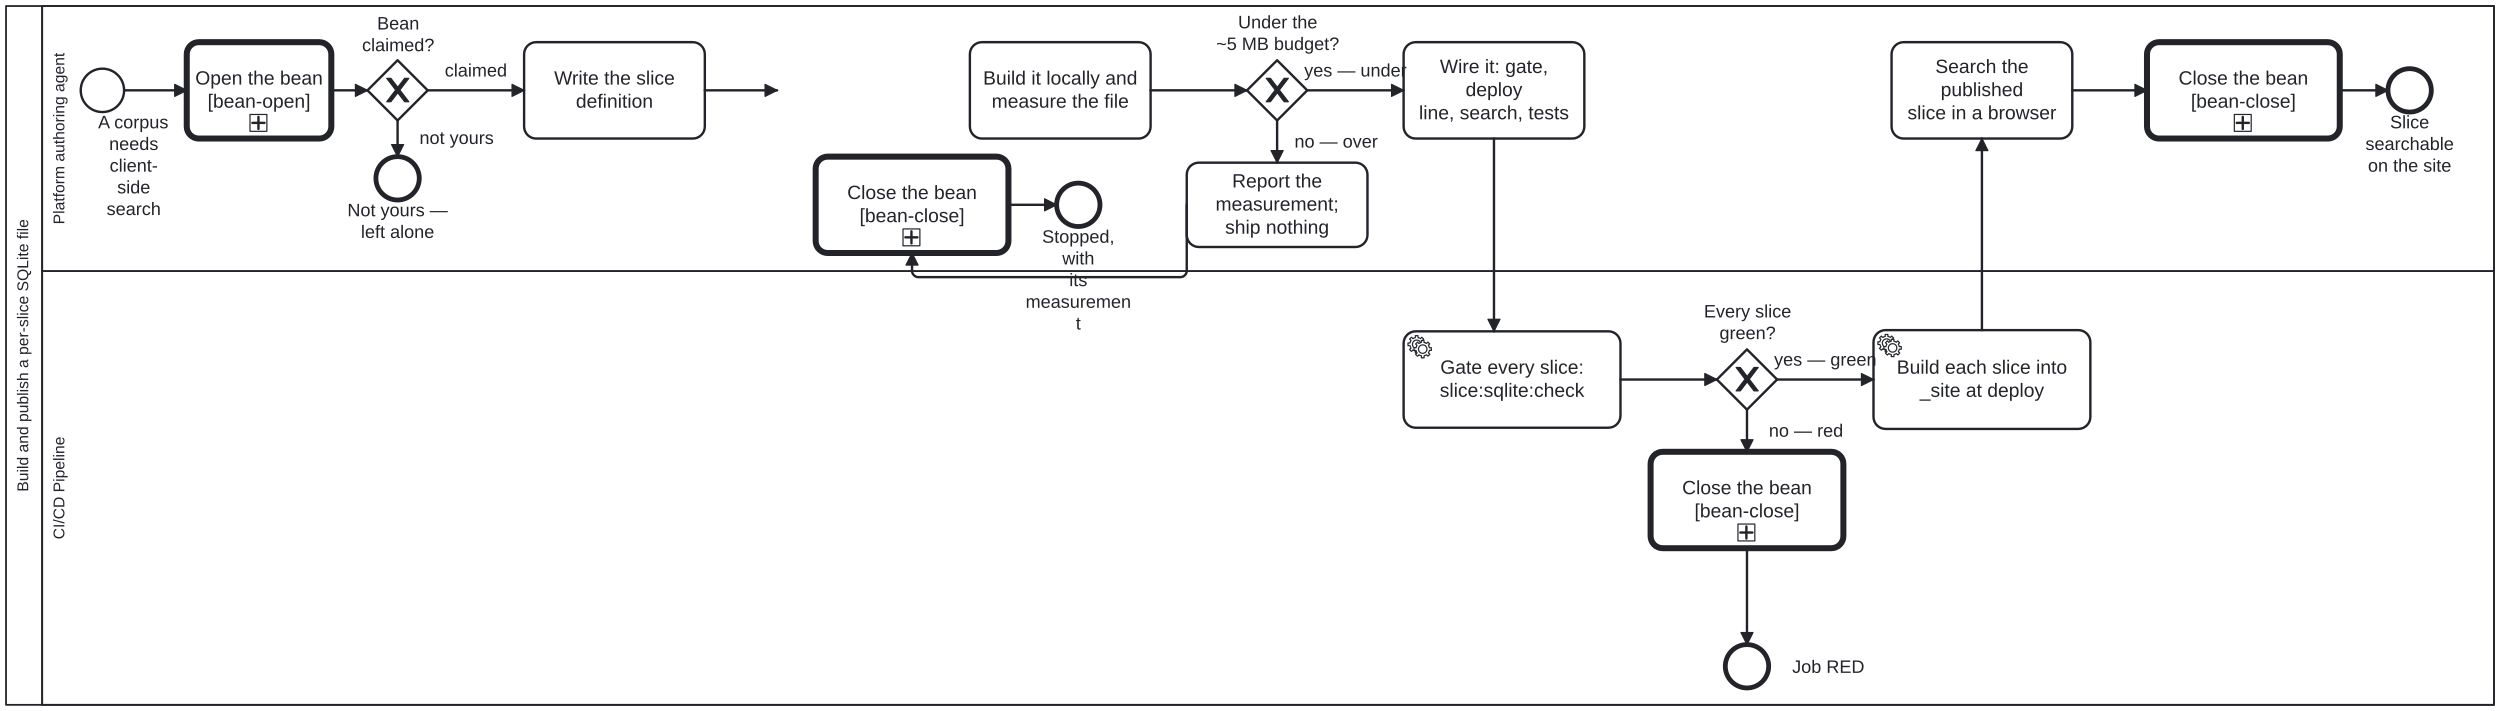
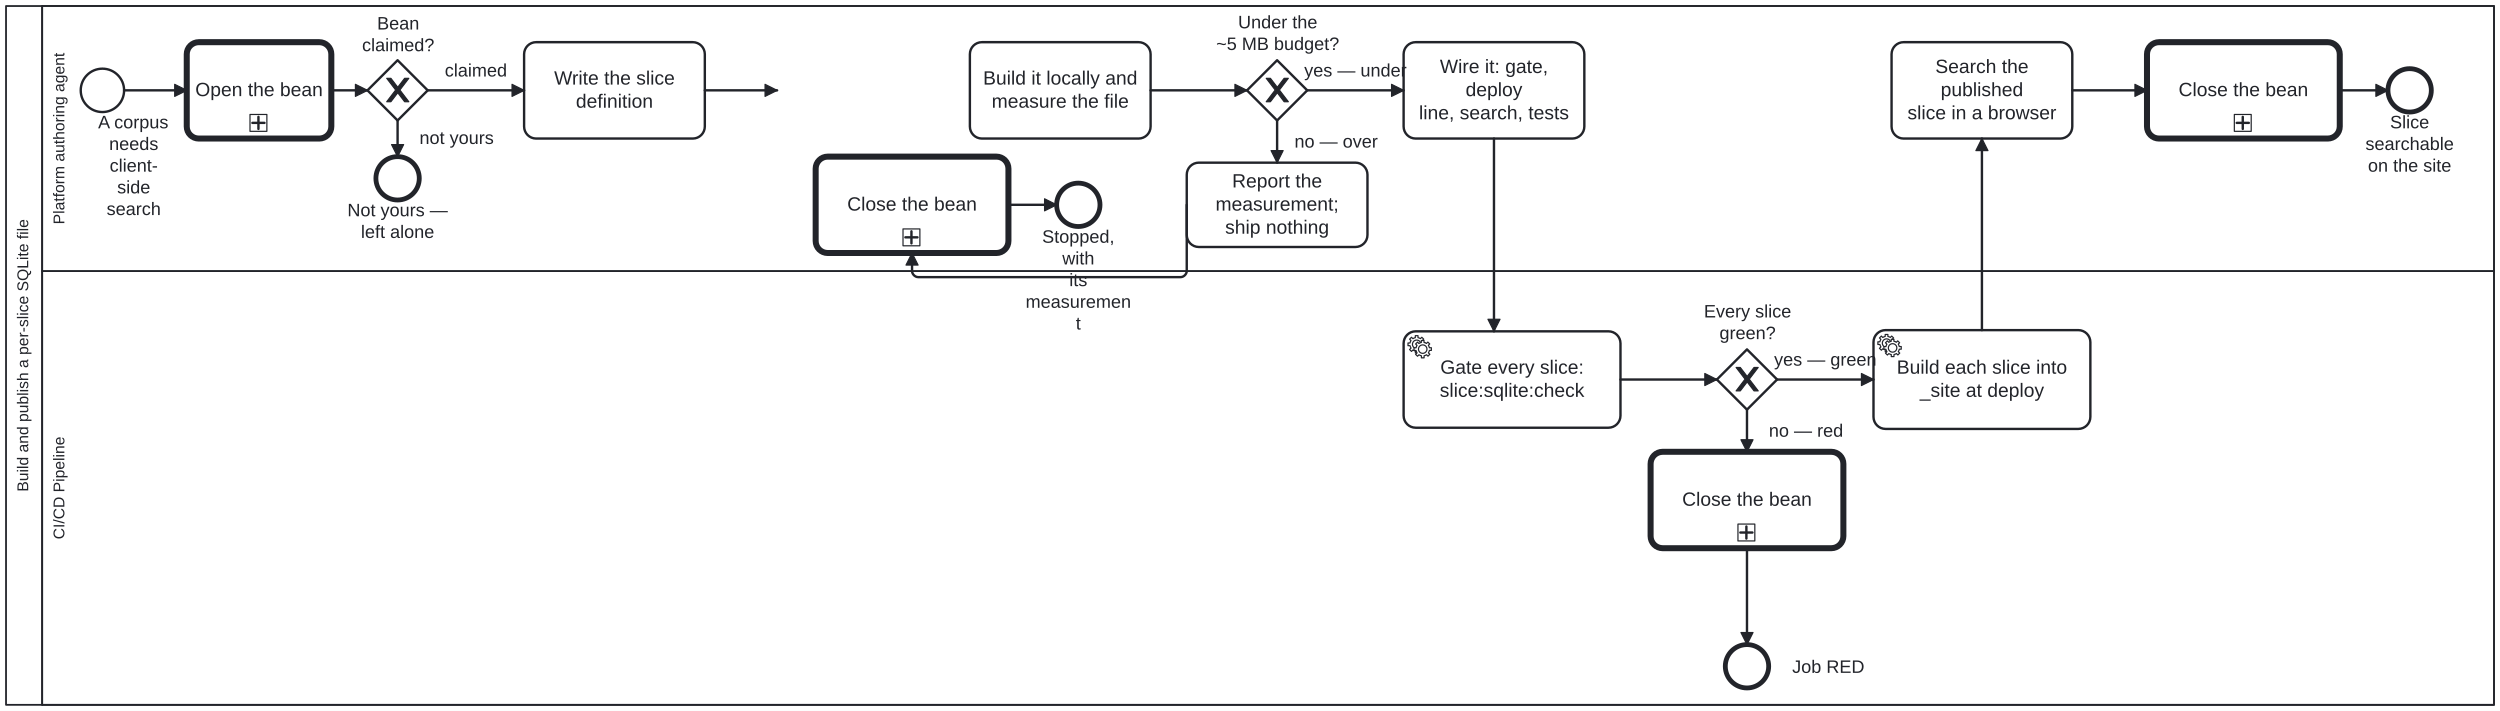
<svg xmlns="http://www.w3.org/2000/svg" width="100%" style="max-width:100%;height:auto" viewBox="55 55 2075 590" version="1.1">
  <rect x="55" y="55" width="2075" height="590" fill="#ffffff" />
  <g class="djs-group">
    <g class="djs-element djs-shape" data-element-id="Participant_Process_SliceSqlitePublish" style="display: block;" transform="matrix(1 0 0 1 60 60)">
      <g class="djs-visual">
        <rect x="0" y="0" width="2065" height="580" rx="0" ry="0" style="stroke-linecap: round; stroke-linejoin: round; stroke: rgb(34, 36, 42); stroke-width: 1.5px; fill: white; fill-opacity: 0.95;" />
        <path style="fill: none; stroke-linecap: round; stroke-linejoin: round; stroke: rgb(34, 36, 42); stroke-width: 1.5px;" d="M30,0L30,580" />
        <text lineHeight="1.05" class="djs-label" transform="matrix(-1.83697e-16 -1 1 -1.83697e-16 0 580)" style="font-family: Arial, sans-serif; font-size: 13px; font-weight: normal; fill: rgb(34, 36, 42);">
          <tspan x="176.91" y="18.413">Build and publish a per-slice SQLite file</tspan>
        </text>
      </g>
      <rect class="djs-hit djs-hit-all" x="0" y="0" width="2065" height="580" style="fill: none; stroke-opacity: 0; stroke: white; stroke-width: 15px;" />
    </g>
    <g class="djs-children">
      <g class="djs-group">
        <g class="djs-element djs-shape" data-element-id="Lane_Ci" style="display: block;" transform="matrix(1 0 0 1 90 280)">
          <g class="djs-visual">
            <rect x="0" y="0" width="2035" height="360" rx="0" ry="0" style="stroke-linecap: round; stroke-linejoin: round; stroke: rgb(34, 36, 42); stroke-width: 1.5px; fill: white; fill-opacity: 0.25;" />
            <text lineHeight="1.05" class="djs-label" transform="matrix(-1.83697e-16 -1 1 -1.83697e-16 0 360)" style="font-family: Arial, sans-serif; font-size: 13px; font-weight: normal; fill: rgb(34, 36, 42);">
              <tspan x="137.372" y="18.413">CI/CD Pipeline</tspan>
            </text>
          </g>
          <rect class="djs-hit djs-hit-all" x="0" y="0" width="2035" height="360" style="fill: none; stroke-opacity: 0; stroke: white; stroke-width: 15px;" />
        </g>
      </g>
      <g class="djs-group">
        <g class="djs-element djs-shape" data-element-id="Lane_Author" style="display: block;" transform="matrix(1 0 0 1 90 60)">
          <g class="djs-visual">
            <rect x="0" y="0" width="2035" height="220" rx="0" ry="0" style="stroke-linecap: round; stroke-linejoin: round; stroke: rgb(34, 36, 42); stroke-width: 1.5px; fill: white; fill-opacity: 0.25;" />
            <text lineHeight="1.05" class="djs-label" transform="matrix(-1.83697e-16 -1 1 -1.83697e-16 0 220)" style="font-family: Arial, sans-serif; font-size: 13px; font-weight: normal; fill: rgb(34, 36, 42);">
              <tspan x="38.817" y="18.413">Platform authoring agent</tspan>
            </text>
          </g>
          <rect class="djs-hit djs-hit-all" x="0" y="0" width="2035" height="220" style="fill: none; stroke-opacity: 0; stroke: white; stroke-width: 15px;" />
        </g>
      </g>
      <g class="djs-group">
        <g class="djs-element djs-shape" data-element-id="Start_Need" style="display: block;" transform="matrix(1 0 0 1 122 112)">
          <g class="djs-visual">
            <circle cx="18" cy="18" r="18" style="stroke-linecap: round; stroke-linejoin: round; stroke: rgb(34, 36, 42); stroke-width: 2px; fill: white; fill-opacity: 0.95;" />
          </g>
          <rect class="djs-hit djs-hit-all" x="0" y="0" width="36" height="36" style="fill: none; stroke-opacity: 0; stroke: white; stroke-width: 15px;" />
        </g>
      </g>
      <g class="djs-group">
        <g class="djs-element djs-shape" data-element-id="Start_Need_label" style="display: block;" transform="matrix(1 0 0 1 132 148)">
          <g class="djs-visual">
            <text lineHeight="1.2" class="djs-label" style="font-family: Arial, sans-serif; font-size: 15px; font-weight: normal; fill: rgb(34, 36, 42);">
              <tspan x="4.403" y="13.5">A corpus </tspan>
              <tspan x="13.565" y="31.5">needs</tspan>
              <tspan x="13.994" y="49.5">client-</tspan>
              <tspan x="20.241" y="67.5">side </tspan>
              <tspan x="11.489" y="85.5">search</tspan>
            </text>
          </g>
          <rect class="djs-hit djs-hit-all" x="0" y="0" width="68" height="72" style="fill: none; stroke-opacity: 0; stroke: white; stroke-width: 15px;" />
        </g>
      </g>
      <g class="djs-group">
        <g class="djs-element djs-shape" data-element-id="A_Define" style="display: block;" transform="matrix(1 0 0 1 490 90)">
          <g class="djs-visual">
            <rect x="0" y="0" width="150" height="80" rx="10" ry="10" style="stroke-linecap: round; stroke-linejoin: round; stroke: rgb(34, 36, 42); stroke-width: 2px; fill: white; fill-opacity: 0.95;" />
            <text lineHeight="1.2" class="djs-label" style="font-family: Arial, sans-serif; font-size: 16px; font-weight: normal; fill: rgb(34, 36, 42);">
              <tspan x="24.91" y="35.2">Write the slice</tspan>
              <tspan x="42.977" y="54.4">definition</tspan>
            </text>
          </g>
          <rect class="djs-hit djs-hit-all" x="0" y="0" width="150" height="80" style="fill: none; stroke-opacity: 0; stroke: white; stroke-width: 15px;" />
        </g>
      </g>
      <g class="djs-group">
        <g class="djs-element djs-shape" data-element-id="A_Measure" style="display: block;" transform="matrix(1 0 0 1 860 90)">
          <g class="djs-visual">
            <rect x="0" y="0" width="150" height="80" rx="10" ry="10" style="stroke-linecap: round; stroke-linejoin: round; stroke: rgb(34, 36, 42); stroke-width: 2px; fill: white; fill-opacity: 0.95;" />
            <text lineHeight="1.2" class="djs-label" style="font-family: Arial, sans-serif; font-size: 16px; font-weight: normal; fill: rgb(34, 36, 42);">
              <tspan x="10.965" y="35.2">Build it locally and</tspan>
              <tspan x="18.082" y="54.4">measure the file</tspan>
            </text>
          </g>
          <rect class="djs-hit djs-hit-all" x="0" y="0" width="150" height="80" style="fill: none; stroke-opacity: 0; stroke: white; stroke-width: 15px;" />
        </g>
      </g>
      <g class="djs-group">
        <g class="djs-element djs-shape" data-element-id="GW_Budget" style="display: block;" transform="matrix(1 0 0 1 1090 105)">
          <g class="djs-visual">
            <polygon points="25,0 50,25 25,50 0,25" style="stroke-linecap: round; stroke-linejoin: round; stroke: rgb(34, 36, 42); stroke-width: 2px; fill: white; fill-opacity: 0.95;" />
            <path d="m 16,15 7.429,9.714 -7.429,9.714 3.429,0 5.714,-7.464 5.714,7.464 3.429,0 -7.429,-9.714 7.429,-9.714 -3.429,0 -5.714,7.464 -5.714,-7.464 -3.429,0 z" style="fill: rgb(34, 36, 42); stroke-linecap: round; stroke-linejoin: round; stroke: rgb(34, 36, 42); stroke-width: 1px;" />
          </g>
          <rect class="djs-hit djs-hit-all" x="0" y="0" width="50" height="50" style="fill: none; stroke-opacity: 0; stroke: white; stroke-width: 15px;" />
        </g>
      </g>
      <g class="djs-group">
        <g class="djs-element djs-shape" data-element-id="GW_Budget_label" style="display: block;" transform="matrix(1 0 0 1 1064 65)">
          <g class="djs-visual">
            <text lineHeight="1.2" class="djs-label" style="font-family: Arial, sans-serif; font-size: 15px; font-weight: normal; fill: rgb(34, 36, 42);">
              <tspan x="18.563" y="13.5">Under the</tspan>
              <tspan x="0.421" y="31.5">~5 MB budget?</tspan>
            </text>
          </g>
          <rect class="djs-hit djs-hit-all" x="0" y="0" width="103" height="36" style="fill: none; stroke-opacity: 0; stroke: white; stroke-width: 15px;" />
        </g>
      </g>
      <g class="djs-group">
        <g class="djs-element djs-shape" data-element-id="A_Report" style="display: block;" transform="matrix(1 0 0 1 1040 190)">
          <g class="djs-visual">
            <rect x="0" y="0" width="150" height="70" rx="10" ry="10" style="stroke-linecap: round; stroke-linejoin: round; stroke: rgb(34, 36, 42); stroke-width: 2px; fill: white; fill-opacity: 0.95;" />
            <text lineHeight="1.2" class="djs-label" style="font-family: Arial, sans-serif; font-size: 16px; font-weight: normal; fill: rgb(34, 36, 42);">
              <tspan x="37.645" y="20.6">Report the </tspan>
              <tspan x="23.867" y="39.8">measurement;</tspan>
              <tspan x="31.855" y="59">ship nothing</tspan>
            </text>
          </g>
          <rect class="djs-hit djs-hit-all" x="0" y="0" width="150" height="70" style="fill: none; stroke-opacity: 0; stroke: white; stroke-width: 15px;" />
        </g>
      </g>
      <g class="djs-group">
        <g class="djs-element djs-shape" data-element-id="End_Stopped" style="display: block;" transform="matrix(1 0 0 1 932 207)">
          <g class="djs-visual">
            <circle cx="18" cy="18" r="18" style="stroke-linecap: round; stroke-linejoin: round; stroke: rgb(34, 36, 42); stroke-width: 4px; fill: white; fill-opacity: 0.95;" />
          </g>
          <rect class="djs-hit djs-hit-all" x="0" y="0" width="36" height="36" style="fill: none; stroke-opacity: 0; stroke: white; stroke-width: 15px;" />
        </g>
      </g>
      <g class="djs-group">
        <g class="djs-element djs-shape" data-element-id="End_Stopped_label" style="display: block;" transform="matrix(1 0 0 1 906 243)">
          <g class="djs-visual">
            <text lineHeight="1.2" class="djs-label" style="font-family: Arial, sans-serif; font-size: 15px; font-weight: normal; fill: rgb(34, 36, 42);">
              <tspan x="13.974" y="13.5">Stopped, </tspan>
              <tspan x="30.663" y="31.5">with</tspan>
              <tspan x="36.5" y="49.5">its </tspan>
              <tspan x="0.23" y="67.5">measuremen</tspan>
              <tspan x="41.916" y="85.5">t</tspan>
            </text>
          </g>
          <rect class="djs-hit djs-hit-all" x="0" y="0" width="88" height="90" style="fill: none; stroke-opacity: 0; stroke: white; stroke-width: 15px;" />
        </g>
      </g>
      <g class="djs-group">
        <g class="djs-element djs-shape" data-element-id="A_Wire" style="display: block;" transform="matrix(1 0 0 1 1220 90)">
          <g class="djs-visual">
            <rect x="0" y="0" width="150" height="80" rx="10" ry="10" style="stroke-linecap: round; stroke-linejoin: round; stroke: rgb(34, 36, 42); stroke-width: 2px; fill: white; fill-opacity: 0.95;" />
            <text lineHeight="1.2" class="djs-label" style="font-family: Arial, sans-serif; font-size: 16px; font-weight: normal; fill: rgb(34, 36, 42);">
              <tspan x="30.098" y="25.6">Wire it: gate, </tspan>
              <tspan x="51.426" y="44.8">deploy</tspan>
              <tspan x="12.75" y="64">line, search, tests</tspan>
            </text>
          </g>
          <rect class="djs-hit djs-hit-all" x="0" y="0" width="150" height="80" style="fill: none; stroke-opacity: 0; stroke: white; stroke-width: 15px;" />
        </g>
      </g>
      <g class="djs-group">
        <g class="djs-element djs-shape" data-element-id="A_Check" style="display: block;" transform="matrix(1 0 0 1 1220 330)">
          <g class="djs-visual">
            <rect x="0" y="0" width="180" height="80" rx="10" ry="10" style="stroke-linecap: round; stroke-linejoin: round; stroke: rgb(34, 36, 42); stroke-width: 2px; fill: white; fill-opacity: 0.95;" />
            <text lineHeight="1.2" class="djs-label" style="font-family: Arial, sans-serif; font-size: 16px; font-weight: normal; fill: rgb(34, 36, 42);">
              <tspan x="30.422" y="35.2">Gate every slice:</tspan>
              <tspan x="29.977" y="54.4">slice:sqlite:check</tspan>
            </text>
            <circle cx="5" cy="5" r="5" transform="translate(6, 6)" style="stroke-linecap: round; stroke-linejoin: round; stroke: none; stroke-width: 2px; fill: white;" />
            <path d="m 12,18 v -1.713 c 0.352,-0.07 0.704,-0.178 1.048,-0.321 0.344,-0.145 0.666,-0.321 0.966,-0.521 l 1.194,1.18 1.567,-1.577 -1.195,-1.18 c 0.403,-0.614 0.683,-1.299 0.825,-2.018 l 1.622,-0.01 v -2.22 l -1.637,0.01 c -0.073,-0.352 -0.178,-0.7 -0.324,-1.044 -0.145,-0.344 -0.321,-0.664 -0.523,-0.962 l 1.131,-1.136 -1.583,-1.563 -1.13,1.136 c -0.614,-0.401 -1.303,-0.681 -2.023,-0.822 l 0.009,-1.619 h -2.241 l 0.004,1.631 c -0.354,0.074 -0.705,0.18 -1.05,0.324 -0.344,0.144 -0.665,0.321 -0.964,0.52 l -1.17,-1.158 -1.567,1.579 1.168,1.157 c -0.403,0.613 -0.683,1.298 -0.825,2.017 l -1.659,0.003 v 2.222 l 1.672,-0.006 c 0.073,0.351 0.18,0.702 0.324,1.045 0.145,0.344 0.321,0.664 0.523,0.961 l -1.199,1.197 1.584,1.56 1.196,-1.193 c 0.614,0.403 1.303,0.682 2.023,0.823 l 7.19e-4,1.699 h 2.227 z m 0.221,-3.996 c -1.789,0.75 -3.858,-0.093 -4.61,-1.874 -0.752,-1.783 0.091,-3.846 1.88,-4.596 1.788,-0.749 3.857,0.093 4.609,1.874 0.752,1.782 -0.091,3.846 -1.88,4.596 z" style="fill: white; stroke-linecap: round; stroke-linejoin: round; stroke: rgb(34, 36, 42); stroke-width: 1px;" />
            <circle cx="5" cy="5" r="5" transform="translate(11, 10)" style="stroke-linecap: round; stroke-linejoin: round; stroke: none; stroke-width: 2px; fill: white;" />
            <path d="m 17,22 v -1.713 c 0.352,-0.07 0.704,-0.178 1.048,-0.321 0.344,-0.145 0.666,-0.321 0.966,-0.521 l 1.194,1.18 1.567,-1.577 -1.195,-1.18 c 0.403,-0.614 0.683,-1.299 0.825,-2.018 l 1.622,-0.01 v -2.22 l -1.637,0.01 c -0.073,-0.352 -0.178,-0.7 -0.324,-1.044 -0.145,-0.344 -0.321,-0.664 -0.523,-0.962 l 1.131,-1.136 -1.583,-1.563 -1.13,1.136 c -0.614,-0.401 -1.303,-0.681 -2.023,-0.822 l 0.009,-1.619 h -2.241 l 0.004,1.631 c -0.354,0.074 -0.705,0.18 -1.05,0.324 -0.344,0.144 -0.665,0.321 -0.964,0.52 l -1.17,-1.158 -1.567,1.579 1.168,1.157 c -0.403,0.613 -0.683,1.298 -0.825,2.017 l -1.659,0.003 v 2.222 l 1.672,-0.006 c 0.073,0.351 0.18,0.702 0.324,1.045 0.145,0.344 0.321,0.664 0.523,0.961 l -1.199,1.197 1.584,1.56 1.196,-1.193 c 0.614,0.403 1.303,0.682 2.023,0.823 l 7.19e-4,1.699 h 2.227 z m 0.221,-3.996 c -1.789,0.75 -3.858,-0.093 -4.61,-1.874 -0.752,-1.783 0.091,-3.846 1.88,-4.596 1.788,-0.749 3.857,0.093 4.609,1.874 0.752,1.782 -0.091,3.846 -1.88,4.596 z" style="fill: white; stroke-linecap: round; stroke-linejoin: round; stroke: rgb(34, 36, 42); stroke-width: 1px;" />
          </g>
          <rect class="djs-hit djs-hit-all" x="0" y="0" width="180" height="80" style="fill: none; stroke-opacity: 0; stroke: white; stroke-width: 15px;" />
        </g>
      </g>
      <g class="djs-group">
        <g class="djs-element djs-shape" data-element-id="GW_Green" style="display: block;" transform="matrix(1 0 0 1 1480 345)">
          <g class="djs-visual">
            <polygon points="25,0 50,25 25,50 0,25" style="stroke-linecap: round; stroke-linejoin: round; stroke: rgb(34, 36, 42); stroke-width: 2px; fill: white; fill-opacity: 0.95;" />
            <path d="m 16,15 7.429,9.714 -7.429,9.714 3.429,0 5.714,-7.464 5.714,7.464 3.429,0 -7.429,-9.714 7.429,-9.714 -3.429,0 -5.714,7.464 -5.714,-7.464 -3.429,0 z" style="fill: rgb(34, 36, 42); stroke-linecap: round; stroke-linejoin: round; stroke: rgb(34, 36, 42); stroke-width: 1px;" />
          </g>
          <rect class="djs-hit djs-hit-all" x="0" y="0" width="50" height="50" style="fill: none; stroke-opacity: 0; stroke: white; stroke-width: 15px;" />
        </g>
      </g>
      <g class="djs-group">
        <g class="djs-element djs-shape" data-element-id="GW_Green_label" style="display: block;" transform="matrix(1 0 0 1 1469 305)">
          <g class="djs-visual">
            <text lineHeight="1.2" class="djs-label" style="font-family: Arial, sans-serif; font-size: 15px; font-weight: normal; fill: rgb(34, 36, 42);">
              <tspan x="0.241" y="13.5">Every slice</tspan>
              <tspan x="13.147" y="31.5">green?</tspan>
            </text>
          </g>
          <rect class="djs-hit djs-hit-all" x="0" y="0" width="73" height="36" style="fill: none; stroke-opacity: 0; stroke: white; stroke-width: 15px;" />
        </g>
      </g>
      <g class="djs-group">
        <g class="djs-element djs-shape" data-element-id="End_Red" style="display: block;" transform="matrix(1 0 0 1 1487 590)">
          <g class="djs-visual">
            <circle cx="18" cy="18" r="18" style="stroke-linecap: round; stroke-linejoin: round; stroke: rgb(34, 36, 42); stroke-width: 4px; fill: white; fill-opacity: 0.95;" />
          </g>
          <rect class="djs-hit djs-hit-all" x="0" y="0" width="36" height="36" style="fill: none; stroke-opacity: 0; stroke: white; stroke-width: 15px;" />
        </g>
      </g>
      <g class="djs-group">
        <g class="djs-element djs-shape" data-element-id="End_Red_label" style="display: block;" transform="matrix(1 0 0 1 1542 600)">
          <g class="djs-visual">
            <text lineHeight="1.2" class="djs-label" style="font-family: Arial, sans-serif; font-size: 15px; font-weight: normal; fill: rgb(34, 36, 42);">
              <tspan x="0.489" y="13.5">Job RED</tspan>
            </text>
          </g>
          <rect class="djs-hit djs-hit-all" x="0" y="0" width="61" height="18" style="fill: none; stroke-opacity: 0; stroke: white; stroke-width: 15px;" />
        </g>
      </g>
      <g class="djs-group">
        <g class="djs-element djs-shape" data-element-id="A_Deploy" style="display: block;" transform="matrix(1 0 0 1 1610 329)">
          <g class="djs-visual">
            <rect x="0" y="0" width="180" height="82" rx="10" ry="10" style="stroke-linecap: round; stroke-linejoin: round; stroke: rgb(34, 36, 42); stroke-width: 2px; fill: white; fill-opacity: 0.95;" />
            <text lineHeight="1.2" class="djs-label" style="font-family: Arial, sans-serif; font-size: 16px; font-weight: normal; fill: rgb(34, 36, 42);">
              <tspan x="19.293" y="36.2">Build each slice into</tspan>
              <tspan x="38.41" y="55.4">_site at deploy</tspan>
            </text>
            <circle cx="5" cy="5" r="5" transform="translate(6, 6)" style="stroke-linecap: round; stroke-linejoin: round; stroke: none; stroke-width: 2px; fill: white;" />
            <path d="m 12,18 v -1.713 c 0.352,-0.07 0.704,-0.178 1.048,-0.321 0.344,-0.145 0.666,-0.321 0.966,-0.521 l 1.194,1.18 1.567,-1.577 -1.195,-1.18 c 0.403,-0.614 0.683,-1.299 0.825,-2.018 l 1.622,-0.01 v -2.22 l -1.637,0.01 c -0.073,-0.352 -0.178,-0.7 -0.324,-1.044 -0.145,-0.344 -0.321,-0.664 -0.523,-0.962 l 1.131,-1.136 -1.583,-1.563 -1.13,1.136 c -0.614,-0.401 -1.303,-0.681 -2.023,-0.822 l 0.009,-1.619 h -2.241 l 0.004,1.631 c -0.354,0.074 -0.705,0.18 -1.05,0.324 -0.344,0.144 -0.665,0.321 -0.964,0.52 l -1.17,-1.158 -1.567,1.579 1.168,1.157 c -0.403,0.613 -0.683,1.298 -0.825,2.017 l -1.659,0.003 v 2.222 l 1.672,-0.006 c 0.073,0.351 0.18,0.702 0.324,1.045 0.145,0.344 0.321,0.664 0.523,0.961 l -1.199,1.197 1.584,1.56 1.196,-1.193 c 0.614,0.403 1.303,0.682 2.023,0.823 l 7.19e-4,1.699 h 2.227 z m 0.221,-3.996 c -1.789,0.75 -3.858,-0.093 -4.61,-1.874 -0.752,-1.783 0.091,-3.846 1.88,-4.596 1.788,-0.749 3.857,0.093 4.609,1.874 0.752,1.782 -0.091,3.846 -1.88,4.596 z" style="fill: white; stroke-linecap: round; stroke-linejoin: round; stroke: rgb(34, 36, 42); stroke-width: 1px;" />
            <circle cx="5" cy="5" r="5" transform="translate(11, 10)" style="stroke-linecap: round; stroke-linejoin: round; stroke: none; stroke-width: 2px; fill: white;" />
            <path d="m 17,22 v -1.713 c 0.352,-0.07 0.704,-0.178 1.048,-0.321 0.344,-0.145 0.666,-0.321 0.966,-0.521 l 1.194,1.18 1.567,-1.577 -1.195,-1.18 c 0.403,-0.614 0.683,-1.299 0.825,-2.018 l 1.622,-0.01 v -2.22 l -1.637,0.01 c -0.073,-0.352 -0.178,-0.7 -0.324,-1.044 -0.145,-0.344 -0.321,-0.664 -0.523,-0.962 l 1.131,-1.136 -1.583,-1.563 -1.13,1.136 c -0.614,-0.401 -1.303,-0.681 -2.023,-0.822 l 0.009,-1.619 h -2.241 l 0.004,1.631 c -0.354,0.074 -0.705,0.18 -1.05,0.324 -0.344,0.144 -0.665,0.321 -0.964,0.52 l -1.17,-1.158 -1.567,1.579 1.168,1.157 c -0.403,0.613 -0.683,1.298 -0.825,2.017 l -1.659,0.003 v 2.222 l 1.672,-0.006 c 0.073,0.351 0.18,0.702 0.324,1.045 0.145,0.344 0.321,0.664 0.523,0.961 l -1.199,1.197 1.584,1.56 1.196,-1.193 c 0.614,0.403 1.303,0.682 2.023,0.823 l 7.19e-4,1.699 h 2.227 z m 0.221,-3.996 c -1.789,0.75 -3.858,-0.093 -4.61,-1.874 -0.752,-1.783 0.091,-3.846 1.88,-4.596 1.788,-0.749 3.857,0.093 4.609,1.874 0.752,1.782 -0.091,3.846 -1.88,4.596 z" style="fill: white; stroke-linecap: round; stroke-linejoin: round; stroke: rgb(34, 36, 42); stroke-width: 1px;" />
          </g>
          <rect class="djs-hit djs-hit-all" x="0" y="0" width="180" height="82" style="fill: none; stroke-opacity: 0; stroke: white; stroke-width: 15px;" />
        </g>
      </g>
      <g class="djs-group">
        <g class="djs-element djs-shape" data-element-id="A_Verify" style="display: block;" transform="matrix(1 0 0 1 1625 90)">
          <g class="djs-visual">
            <rect x="0" y="0" width="150" height="80" rx="10" ry="10" style="stroke-linecap: round; stroke-linejoin: round; stroke: rgb(34, 36, 42); stroke-width: 2px; fill: white; fill-opacity: 0.95;" />
            <text lineHeight="1.2" class="djs-label" style="font-family: Arial, sans-serif; font-size: 16px; font-weight: normal; fill: rgb(34, 36, 42);">
              <tspan x="36.309" y="25.6">Search the </tspan>
              <tspan x="40.75" y="44.8">published</tspan>
              <tspan x="13.199" y="64">slice in a browser</tspan>
            </text>
          </g>
          <rect class="djs-hit djs-hit-all" x="0" y="0" width="150" height="80" style="fill: none; stroke-opacity: 0; stroke: white; stroke-width: 15px;" />
        </g>
      </g>
      <g class="djs-group">
        <g class="djs-element djs-shape" data-element-id="End_Shipped" style="display: block;" transform="matrix(1 0 0 1 2037 112)">
          <g class="djs-visual">
            <circle cx="18" cy="18" r="18" style="stroke-linecap: round; stroke-linejoin: round; stroke: rgb(34, 36, 42); stroke-width: 4px; fill: white; fill-opacity: 0.95;" />
          </g>
          <rect class="djs-hit djs-hit-all" x="0" y="0" width="36" height="36" style="fill: none; stroke-opacity: 0; stroke: white; stroke-width: 15px;" />
        </g>
      </g>
      <g class="djs-group">
        <g class="djs-element djs-shape" data-element-id="End_Shipped_label" style="display: block;" transform="matrix(1 0 0 1 2018 148)">
          <g class="djs-visual">
            <text lineHeight="1.2" class="djs-label" style="font-family: Arial, sans-serif; font-size: 15px; font-weight: normal; fill: rgb(34, 36, 42);">
              <tspan x="20.744" y="13.5">Slice </tspan>
              <tspan x="0.309" y="31.5">searchable</tspan>
              <tspan x="2.393" y="49.5">on the site</tspan>
            </text>
          </g>
          <rect class="djs-hit djs-hit-all" x="0" y="0" width="74" height="54" style="fill: none; stroke-opacity: 0; stroke: white; stroke-width: 15px;" />
        </g>
      </g>
      <g class="djs-group">
        <a class="fa-subprocess-link" href="https://litlfred.github.io/folio-assistant/cat-harness/process/Process_BeanOpen" target="_top">
          <g class="djs-element djs-shape" data-element-id="Call_BeanOpen" style="display: block;" transform="matrix(1 0 0 1 210 90)">
            <g class="djs-visual">
              <rect x="0" y="0" width="120" height="80" rx="10" ry="10" style="stroke-linecap: round; stroke-linejoin: round; stroke: rgb(34, 36, 42); stroke-width: 5px; fill: white; fill-opacity: 0.95;" />
              <text lineHeight="1.2" class="djs-label" style="font-family: Arial, sans-serif; font-size: 16px; font-weight: normal; fill: rgb(34, 36, 42);">
-                 <tspan x="7.066" y="35.2">Open the bean</tspan>
-                 <tspan x="17.297" y="54.4">[bean-open]</tspan>
+                 <tspan x="7.066" y="44.8">Open the bean</tspan>
              </text>
              <rect x="0" y="0" width="14" height="14" rx="0" ry="0" style="stroke-linecap: round; stroke-linejoin: round; stroke: rgb(34, 36, 42); stroke-width: 1px; fill: white;" transform="matrix(1 0 0 1 52.5 60)" />
              <path data-marker="sub-process" d="m52.5,60 m 7,2 l 0,10 m -5,-5 l 10,0" style="fill: white; stroke-linecap: round; stroke-linejoin: round; stroke: rgb(34, 36, 42); stroke-width: 2px;" />
            </g>
            <rect class="djs-hit djs-hit-all" x="0" y="0" width="120" height="80" style="fill: none; stroke-opacity: 0; stroke: white; stroke-width: 15px;" />
          </g>
        </a>
      </g>
      <g class="djs-group">
        <g class="djs-element djs-shape" data-element-id="GW_BeanYours" style="display: block;" transform="matrix(1 0 0 1 360 105)">
          <g class="djs-visual">
            <polygon points="25,0 50,25 25,50 0,25" style="stroke-linecap: round; stroke-linejoin: round; stroke: rgb(34, 36, 42); stroke-width: 2px; fill: white; fill-opacity: 0.95;" />
            <path d="m 16,15 7.429,9.714 -7.429,9.714 3.429,0 5.714,-7.464 5.714,7.464 3.429,0 -7.429,-9.714 7.429,-9.714 -3.429,0 -5.714,7.464 -5.714,-7.464 -3.429,0 z" style="fill: rgb(34, 36, 42); stroke-linecap: round; stroke-linejoin: round; stroke: rgb(34, 36, 42); stroke-width: 1px;" />
          </g>
          <rect class="djs-hit djs-hit-all" x="0" y="0" width="50" height="50" style="fill: none; stroke-opacity: 0; stroke: white; stroke-width: 15px;" />
        </g>
      </g>
      <g class="djs-group">
        <g class="djs-element djs-shape" data-element-id="GW_BeanYours_label" style="display: block;" transform="matrix(1 0 0 1 355 66)">
          <g class="djs-visual">
            <text lineHeight="1.2" class="djs-label" style="font-family: Arial, sans-serif; font-size: 15px; font-weight: normal; fill: rgb(34, 36, 42);">
              <tspan x="12.984" y="13.5">Bean </tspan>
              <tspan x="0.485" y="31.5">claimed?</tspan>
            </text>
          </g>
          <rect class="djs-hit djs-hit-all" x="0" y="0" width="61" height="36" style="fill: none; stroke-opacity: 0; stroke: white; stroke-width: 15px;" />
        </g>
      </g>
      <g class="djs-group">
        <g class="djs-element djs-shape" data-element-id="End_BeanNotYours" style="display: block;" transform="matrix(1 0 0 1 367 185)">
          <g class="djs-visual">
            <circle cx="18" cy="18" r="18" style="stroke-linecap: round; stroke-linejoin: round; stroke: rgb(34, 36, 42); stroke-width: 4px; fill: white; fill-opacity: 0.95;" />
          </g>
          <rect class="djs-hit djs-hit-all" x="0" y="0" width="36" height="36" style="fill: none; stroke-opacity: 0; stroke: white; stroke-width: 15px;" />
        </g>
      </g>
      <g class="djs-group">
        <g class="djs-element djs-shape" data-element-id="End_BeanNotYours_label" style="display: block;" transform="matrix(1 0 0 1 343 221)">
          <g class="djs-visual">
            <text lineHeight="1.2" class="djs-label" style="font-family: Arial, sans-serif; font-size: 15px; font-weight: normal; fill: rgb(34, 36, 42);">
              <tspan x="0.322" y="13.5">Not yours —</tspan>
              <tspan x="11.561" y="31.5">left alone</tspan>
            </text>
          </g>
          <rect class="djs-hit djs-hit-all" x="0" y="0" width="84" height="36" style="fill: none; stroke-opacity: 0; stroke: white; stroke-width: 15px;" />
        </g>
      </g>
      <g class="djs-group">
        <a class="fa-subprocess-link" href="https://litlfred.github.io/folio-assistant/cat-harness/process/Process_BeanClose" target="_top">
          <g class="djs-element djs-shape" data-element-id="Call_BeanClose" style="display: block;" transform="matrix(1 0 0 1 1425 430)">
            <g class="djs-visual">
              <rect x="0" y="0" width="160" height="80" rx="10" ry="10" style="stroke-linecap: round; stroke-linejoin: round; stroke: rgb(34, 36, 42); stroke-width: 5px; fill: white; fill-opacity: 0.95;" />
              <text lineHeight="1.2" class="djs-label" style="font-family: Arial, sans-serif; font-size: 16px; font-weight: normal; fill: rgb(34, 36, 42);">
-                 <tspan x="26.184" y="35.2">Close the bean</tspan>
-                 <tspan x="36.418" y="54.4">[bean-close]</tspan>
+                 <tspan x="26.184" y="44.8">Close the bean</tspan>
              </text>
              <rect x="0" y="0" width="14" height="14" rx="0" ry="0" style="stroke-linecap: round; stroke-linejoin: round; stroke: rgb(34, 36, 42); stroke-width: 1px; fill: white;" transform="matrix(1 0 0 1 72.5 60)" />
              <path data-marker="sub-process" d="m72.5,60 m 7,2 l 0,10 m -5,-5 l 10,0" style="fill: white; stroke-linecap: round; stroke-linejoin: round; stroke: rgb(34, 36, 42); stroke-width: 2px;" />
            </g>
            <rect class="djs-hit djs-hit-all" x="0" y="0" width="160" height="80" style="fill: none; stroke-opacity: 0; stroke: white; stroke-width: 15px;" />
          </g>
        </a>
      </g>
      <g class="djs-group">
        <a class="fa-subprocess-link" href="https://litlfred.github.io/folio-assistant/cat-harness/process/Process_BeanClose" target="_top">
          <g class="djs-element djs-shape" data-element-id="Call_BeanClose_2" style="display: block;" transform="matrix(1 0 0 1 1837 90)">
            <g class="djs-visual">
              <rect x="0" y="0" width="160" height="80" rx="10" ry="10" style="stroke-linecap: round; stroke-linejoin: round; stroke: rgb(34, 36, 42); stroke-width: 5px; fill: white; fill-opacity: 0.95;" />
              <text lineHeight="1.2" class="djs-label" style="font-family: Arial, sans-serif; font-size: 16px; font-weight: normal; fill: rgb(34, 36, 42);">
-                 <tspan x="26.184" y="35.2">Close the bean</tspan>
-                 <tspan x="36.418" y="54.4">[bean-close]</tspan>
+                 <tspan x="26.184" y="44.8">Close the bean</tspan>
              </text>
              <rect x="0" y="0" width="14" height="14" rx="0" ry="0" style="stroke-linecap: round; stroke-linejoin: round; stroke: rgb(34, 36, 42); stroke-width: 1px; fill: white;" transform="matrix(1 0 0 1 72.5 60)" />
              <path data-marker="sub-process" d="m72.5,60 m 7,2 l 0,10 m -5,-5 l 10,0" style="fill: white; stroke-linecap: round; stroke-linejoin: round; stroke: rgb(34, 36, 42); stroke-width: 2px;" />
            </g>
            <rect class="djs-hit djs-hit-all" x="0" y="0" width="160" height="80" style="fill: none; stroke-opacity: 0; stroke: white; stroke-width: 15px;" />
          </g>
        </a>
      </g>
      <g class="djs-group">
        <a class="fa-subprocess-link" href="https://litlfred.github.io/folio-assistant/cat-harness/process/Process_BeanClose" target="_top">
          <g class="djs-element djs-shape" data-element-id="Call_BeanClose_3" style="display: block;" transform="matrix(1 0 0 1 732 185)">
            <g class="djs-visual">
              <rect x="0" y="0" width="160" height="80" rx="10" ry="10" style="stroke-linecap: round; stroke-linejoin: round; stroke: rgb(34, 36, 42); stroke-width: 5px; fill: white; fill-opacity: 0.95;" />
              <text lineHeight="1.2" class="djs-label" style="font-family: Arial, sans-serif; font-size: 16px; font-weight: normal; fill: rgb(34, 36, 42);">
-                 <tspan x="26.184" y="35.2">Close the bean</tspan>
-                 <tspan x="36.418" y="54.4">[bean-close]</tspan>
+                 <tspan x="26.184" y="44.8">Close the bean</tspan>
              </text>
              <rect x="0" y="0" width="14" height="14" rx="0" ry="0" style="stroke-linecap: round; stroke-linejoin: round; stroke: rgb(34, 36, 42); stroke-width: 1px; fill: white;" transform="matrix(1 0 0 1 72.5 60)" />
              <path data-marker="sub-process" d="m72.5,60 m 7,2 l 0,10 m -5,-5 l 10,0" style="fill: white; stroke-linecap: round; stroke-linejoin: round; stroke: rgb(34, 36, 42); stroke-width: 2px;" />
            </g>
            <rect class="djs-hit djs-hit-all" x="0" y="0" width="160" height="80" style="fill: none; stroke-opacity: 0; stroke: white; stroke-width: 15px;" />
          </g>
        </a>
      </g>
      <g class="djs-group">
        <g class="djs-element djs-connection" data-element-id="Flow_0" style="display: block;">
          <g class="djs-visual">
            <defs>
              <marker id="folio-marker-1" viewBox="0 0 20 20" refX="11" refY="10" markerWidth="10" markerHeight="10" orient="auto">
                <path d="M 1 5 L 11 10 L 1 15 Z" style="stroke-linecap: round; stroke-linejoin: round; stroke: rgb(34, 36, 42); stroke-width: 1px; fill: rgb(34, 36, 42);" />
              </marker>
            </defs>
            <path data-corner-radius="5" style="fill: none; stroke-linecap: round; stroke-linejoin: round; stroke: rgb(34, 36, 42); stroke-width: 2px; marker-end: url('#folio-marker-1');" d="M158,130L210,130" />
          </g>
          <path d="M158,130L210,130" class="djs-hit djs-hit-stroke" style="fill: none; stroke-opacity: 0; stroke: white; stroke-width: 15px;" />
        </g>
      </g>
      <g class="djs-group">
        <g class="djs-element djs-connection" data-element-id="Flow_1" style="display: block;">
          <g class="djs-visual">
            <defs>
              <marker id="folio-marker-2" viewBox="0 0 20 20" refX="11" refY="10" markerWidth="10" markerHeight="10" orient="auto">
                <path d="M 1 5 L 11 10 L 1 15 Z" style="stroke-linecap: round; stroke-linejoin: round; stroke: rgb(34, 36, 42); stroke-width: 1px; fill: rgb(34, 36, 42);" />
              </marker>
            </defs>
            <path data-corner-radius="5" style="fill: none; stroke-linecap: round; stroke-linejoin: round; stroke: rgb(34, 36, 42); stroke-width: 2px; marker-end: url('#folio-marker-2');" d="M640,130L700,130" />
          </g>
          <path d="M640,130L700,130" class="djs-hit djs-hit-stroke" style="fill: none; stroke-opacity: 0; stroke: white; stroke-width: 15px;" />
        </g>
      </g>
      <g class="djs-group">
        <g class="djs-element djs-connection" data-element-id="Flow_2" style="display: block;">
          <g class="djs-visual">
            <defs>
              <marker id="folio-marker-3" viewBox="0 0 20 20" refX="11" refY="10" markerWidth="10" markerHeight="10" orient="auto">
                <path d="M 1 5 L 11 10 L 1 15 Z" style="stroke-linecap: round; stroke-linejoin: round; stroke: rgb(34, 36, 42); stroke-width: 1px; fill: rgb(34, 36, 42);" />
              </marker>
            </defs>
            <path data-corner-radius="5" style="fill: none; stroke-linecap: round; stroke-linejoin: round; stroke: rgb(34, 36, 42); stroke-width: 2px; marker-end: url('#folio-marker-3');" d="M1010,130L1090,130" />
          </g>
          <path d="M1010,130L1090,130" class="djs-hit djs-hit-stroke" style="fill: none; stroke-opacity: 0; stroke: white; stroke-width: 15px;" />
        </g>
      </g>
      <g class="djs-group">
        <g class="djs-element djs-connection" data-element-id="Flow_3" style="display: block;">
          <g class="djs-visual">
            <defs>
              <marker id="folio-marker-4" viewBox="0 0 20 20" refX="11" refY="10" markerWidth="10" markerHeight="10" orient="auto">
                <path d="M 1 5 L 11 10 L 1 15 Z" style="stroke-linecap: round; stroke-linejoin: round; stroke: rgb(34, 36, 42); stroke-width: 1px; fill: rgb(34, 36, 42);" />
              </marker>
            </defs>
            <path data-corner-radius="5" style="fill: none; stroke-linecap: round; stroke-linejoin: round; stroke: rgb(34, 36, 42); stroke-width: 2px; marker-end: url('#folio-marker-4');" d="M1140,130L1220,130" />
          </g>
          <path d="M1140,130L1220,130" class="djs-hit djs-hit-stroke" style="fill: none; stroke-opacity: 0; stroke: white; stroke-width: 15px;" />
        </g>
      </g>
      <g class="djs-group">
        <g class="djs-element djs-shape" data-element-id="Flow_3_label" style="display: block;" transform="matrix(1 0 0 1 1137 105)">
          <g class="djs-visual">
            <text lineHeight="1.2" class="djs-label" style="font-family: Arial, sans-serif; font-size: 15px; font-weight: normal; fill: rgb(34, 36, 42);">
              <tspan x="0.479" y="13.5">yes — under</tspan>
            </text>
          </g>
          <rect class="djs-hit djs-hit-all" x="0" y="0" width="86" height="18" style="fill: none; stroke-opacity: 0; stroke: white; stroke-width: 15px;" />
        </g>
      </g>
      <g class="djs-group">
        <g class="djs-element djs-connection" data-element-id="Flow_4" style="display: block;">
          <g class="djs-visual">
            <defs>
              <marker id="folio-marker-5" viewBox="0 0 20 20" refX="11" refY="10" markerWidth="10" markerHeight="10" orient="auto">
                <path d="M 1 5 L 11 10 L 1 15 Z" style="stroke-linecap: round; stroke-linejoin: round; stroke: rgb(34, 36, 42); stroke-width: 1px; fill: rgb(34, 36, 42);" />
              </marker>
            </defs>
            <path data-corner-radius="5" style="fill: none; stroke-linecap: round; stroke-linejoin: round; stroke: rgb(34, 36, 42); stroke-width: 2px; marker-end: url('#folio-marker-5');" d="M1115,155L1115,190" />
          </g>
          <path d="M1115,155L1115,190" class="djs-hit djs-hit-stroke" style="fill: none; stroke-opacity: 0; stroke: white; stroke-width: 15px;" />
        </g>
      </g>
      <g class="djs-group">
        <g class="djs-element djs-shape" data-element-id="Flow_4_label" style="display: block;" transform="matrix(1 0 0 1 1129 164)">
          <g class="djs-visual">
            <text lineHeight="1.2" class="djs-label" style="font-family: Arial, sans-serif; font-size: 15px; font-weight: normal; fill: rgb(34, 36, 42);">
              <tspan x="0.4" y="13.5">no — over</tspan>
            </text>
          </g>
          <rect class="djs-hit djs-hit-all" x="0" y="0" width="70" height="18" style="fill: none; stroke-opacity: 0; stroke: white; stroke-width: 15px;" />
        </g>
      </g>
      <g class="djs-group">
        <g class="djs-element djs-connection" data-element-id="Flow_5" style="display: block;">
          <g class="djs-visual">
            <defs>
              <marker id="folio-marker-6" viewBox="0 0 20 20" refX="11" refY="10" markerWidth="10" markerHeight="10" orient="auto">
                <path d="M 1 5 L 11 10 L 1 15 Z" style="stroke-linecap: round; stroke-linejoin: round; stroke: rgb(34, 36, 42); stroke-width: 1px; fill: rgb(34, 36, 42);" />
              </marker>
            </defs>
            <path data-corner-radius="5" style="fill: none; stroke-linecap: round; stroke-linejoin: round; stroke: rgb(34, 36, 42); stroke-width: 2px; marker-end: url('#folio-marker-6');" d="M1040,225L1040,280C1040,282.5,1037.5,285,1035,285L817,285C814.5,285,812,282.5,812,280L812,265" />
          </g>
          <path d="M1040,225L1040,285L812,285L812,265" class="djs-hit djs-hit-stroke" style="fill: none; stroke-opacity: 0; stroke: white; stroke-width: 15px;" />
        </g>
      </g>
      <g class="djs-group">
        <g class="djs-element djs-connection" data-element-id="Flow_6" style="display: block;">
          <g class="djs-visual">
            <defs>
              <marker id="folio-marker-7" viewBox="0 0 20 20" refX="11" refY="10" markerWidth="10" markerHeight="10" orient="auto">
                <path d="M 1 5 L 11 10 L 1 15 Z" style="stroke-linecap: round; stroke-linejoin: round; stroke: rgb(34, 36, 42); stroke-width: 1px; fill: rgb(34, 36, 42);" />
              </marker>
            </defs>
            <path data-corner-radius="5" style="fill: none; stroke-linecap: round; stroke-linejoin: round; stroke: rgb(34, 36, 42); stroke-width: 2px; marker-end: url('#folio-marker-7');" d="M1295,170L1295,330" />
          </g>
          <path d="M1295,170L1295,330" class="djs-hit djs-hit-stroke" style="fill: none; stroke-opacity: 0; stroke: white; stroke-width: 15px;" />
        </g>
      </g>
      <g class="djs-group">
        <g class="djs-element djs-connection" data-element-id="Flow_7" style="display: block;">
          <g class="djs-visual">
            <defs>
              <marker id="folio-marker-8" viewBox="0 0 20 20" refX="11" refY="10" markerWidth="10" markerHeight="10" orient="auto">
                <path d="M 1 5 L 11 10 L 1 15 Z" style="stroke-linecap: round; stroke-linejoin: round; stroke: rgb(34, 36, 42); stroke-width: 1px; fill: rgb(34, 36, 42);" />
              </marker>
            </defs>
            <path data-corner-radius="5" style="fill: none; stroke-linecap: round; stroke-linejoin: round; stroke: rgb(34, 36, 42); stroke-width: 2px; marker-end: url('#folio-marker-8');" d="M1400,370L1480,370" />
          </g>
          <path d="M1400,370L1480,370" class="djs-hit djs-hit-stroke" style="fill: none; stroke-opacity: 0; stroke: white; stroke-width: 15px;" />
        </g>
      </g>
      <g class="djs-group">
        <g class="djs-element djs-connection" data-element-id="Flow_8" style="display: block;">
          <g class="djs-visual">
            <defs>
              <marker id="folio-marker-9" viewBox="0 0 20 20" refX="11" refY="10" markerWidth="10" markerHeight="10" orient="auto">
                <path d="M 1 5 L 11 10 L 1 15 Z" style="stroke-linecap: round; stroke-linejoin: round; stroke: rgb(34, 36, 42); stroke-width: 1px; fill: rgb(34, 36, 42);" />
              </marker>
            </defs>
            <path data-corner-radius="5" style="fill: none; stroke-linecap: round; stroke-linejoin: round; stroke: rgb(34, 36, 42); stroke-width: 2px; marker-end: url('#folio-marker-9');" d="M1530,370L1610,370" />
          </g>
          <path d="M1530,370L1610,370" class="djs-hit djs-hit-stroke" style="fill: none; stroke-opacity: 0; stroke: white; stroke-width: 15px;" />
        </g>
      </g>
      <g class="djs-group">
        <g class="djs-element djs-shape" data-element-id="Flow_8_label" style="display: block;" transform="matrix(1 0 0 1 1527 345)">
          <g class="djs-visual">
            <text lineHeight="1.2" class="djs-label" style="font-family: Arial, sans-serif; font-size: 15px; font-weight: normal; fill: rgb(34, 36, 42);">
              <tspan x="0.479" y="13.5">yes — green</tspan>
            </text>
          </g>
          <rect class="djs-hit djs-hit-all" x="0" y="0" width="86" height="18" style="fill: none; stroke-opacity: 0; stroke: white; stroke-width: 15px;" />
        </g>
      </g>
      <g class="djs-group">
        <g class="djs-element djs-connection" data-element-id="Flow_9" style="display: block;">
          <g class="djs-visual">
            <defs>
              <marker id="folio-marker-10" viewBox="0 0 20 20" refX="11" refY="10" markerWidth="10" markerHeight="10" orient="auto">
                <path d="M 1 5 L 11 10 L 1 15 Z" style="stroke-linecap: round; stroke-linejoin: round; stroke: rgb(34, 36, 42); stroke-width: 1px; fill: rgb(34, 36, 42);" />
              </marker>
            </defs>
            <path data-corner-radius="5" style="fill: none; stroke-linecap: round; stroke-linejoin: round; stroke: rgb(34, 36, 42); stroke-width: 2px; marker-end: url('#folio-marker-10');" d="M1505,395L1505,430" />
          </g>
          <path d="M1505,395L1505,430" class="djs-hit djs-hit-stroke" style="fill: none; stroke-opacity: 0; stroke: white; stroke-width: 15px;" />
        </g>
      </g>
      <g class="djs-group">
        <g class="djs-element djs-shape" data-element-id="Flow_9_label" style="display: block;" transform="matrix(1 0 0 1 1523 404)">
          <g class="djs-visual">
            <text lineHeight="1.2" class="djs-label" style="font-family: Arial, sans-serif; font-size: 15px; font-weight: normal; fill: rgb(34, 36, 42);">
              <tspan x="0.15" y="13.5">no — red</tspan>
            </text>
          </g>
          <rect class="djs-hit djs-hit-all" x="0" y="0" width="62" height="18" style="fill: none; stroke-opacity: 0; stroke: white; stroke-width: 15px;" />
        </g>
      </g>
      <g class="djs-group">
        <g class="djs-element djs-connection" data-element-id="Flow_10" style="display: block;">
          <g class="djs-visual">
            <defs>
              <marker id="folio-marker-11" viewBox="0 0 20 20" refX="11" refY="10" markerWidth="10" markerHeight="10" orient="auto">
                <path d="M 1 5 L 11 10 L 1 15 Z" style="stroke-linecap: round; stroke-linejoin: round; stroke: rgb(34, 36, 42); stroke-width: 1px; fill: rgb(34, 36, 42);" />
              </marker>
            </defs>
            <path data-corner-radius="5" style="fill: none; stroke-linecap: round; stroke-linejoin: round; stroke: rgb(34, 36, 42); stroke-width: 2px; marker-end: url('#folio-marker-11');" d="M1700,329L1700,170" />
          </g>
          <path d="M1700,329L1700,170" class="djs-hit djs-hit-stroke" style="fill: none; stroke-opacity: 0; stroke: white; stroke-width: 15px;" />
        </g>
      </g>
      <g class="djs-group">
        <g class="djs-element djs-connection" data-element-id="Flow_11" style="display: block;">
          <g class="djs-visual">
            <defs>
              <marker id="folio-marker-12" viewBox="0 0 20 20" refX="11" refY="10" markerWidth="10" markerHeight="10" orient="auto">
                <path d="M 1 5 L 11 10 L 1 15 Z" style="stroke-linecap: round; stroke-linejoin: round; stroke: rgb(34, 36, 42); stroke-width: 1px; fill: rgb(34, 36, 42);" />
              </marker>
            </defs>
            <path data-corner-radius="5" style="fill: none; stroke-linecap: round; stroke-linejoin: round; stroke: rgb(34, 36, 42); stroke-width: 2px; marker-end: url('#folio-marker-12');" d="M1775,130L1837,130" />
          </g>
          <path d="M1775,130L1837,130" class="djs-hit djs-hit-stroke" style="fill: none; stroke-opacity: 0; stroke: white; stroke-width: 15px;" />
        </g>
      </g>
      <g class="djs-group">
        <g class="djs-element djs-connection" data-element-id="SF_Bean_1" style="display: block;">
          <g class="djs-visual">
            <defs>
              <marker id="folio-marker-13" viewBox="0 0 20 20" refX="11" refY="10" markerWidth="10" markerHeight="10" orient="auto">
                <path d="M 1 5 L 11 10 L 1 15 Z" style="stroke-linecap: round; stroke-linejoin: round; stroke: rgb(34, 36, 42); stroke-width: 1px; fill: rgb(34, 36, 42);" />
              </marker>
            </defs>
            <path data-corner-radius="5" style="fill: none; stroke-linecap: round; stroke-linejoin: round; stroke: rgb(34, 36, 42); stroke-width: 2px; marker-end: url('#folio-marker-13');" d="M410,130L490,130" />
          </g>
          <path d="M410,130L490,130" class="djs-hit djs-hit-stroke" style="fill: none; stroke-opacity: 0; stroke: white; stroke-width: 15px;" />
        </g>
      </g>
      <g class="djs-group">
        <g class="djs-element djs-shape" data-element-id="SF_Bean_1_label" style="display: block;" transform="matrix(1 0 0 1 424 105)">
          <g class="djs-visual">
            <text lineHeight="1.2" class="djs-label" style="font-family: Arial, sans-serif; font-size: 15px; font-weight: normal; fill: rgb(34, 36, 42);">
              <tspan x="0.156" y="13.5">claimed</tspan>
            </text>
          </g>
          <rect class="djs-hit djs-hit-all" x="0" y="0" width="52" height="18" style="fill: none; stroke-opacity: 0; stroke: white; stroke-width: 15px;" />
        </g>
      </g>
      <g class="djs-group">
        <g class="djs-element djs-connection" data-element-id="SF_Bean_2" style="display: block;">
          <g class="djs-visual">
            <defs>
              <marker id="folio-marker-14" viewBox="0 0 20 20" refX="11" refY="10" markerWidth="10" markerHeight="10" orient="auto">
                <path d="M 1 5 L 11 10 L 1 15 Z" style="stroke-linecap: round; stroke-linejoin: round; stroke: rgb(34, 36, 42); stroke-width: 1px; fill: rgb(34, 36, 42);" />
              </marker>
            </defs>
            <path data-corner-radius="5" style="fill: none; stroke-linecap: round; stroke-linejoin: round; stroke: rgb(34, 36, 42); stroke-width: 2px; marker-end: url('#folio-marker-14');" d="M330,130L360,130" />
          </g>
          <path d="M330,130L360,130" class="djs-hit djs-hit-stroke" style="fill: none; stroke-opacity: 0; stroke: white; stroke-width: 15px;" />
        </g>
      </g>
      <g class="djs-group">
        <g class="djs-element djs-connection" data-element-id="SF_Bean_3" style="display: block;">
          <g class="djs-visual">
            <defs>
              <marker id="folio-marker-15" viewBox="0 0 20 20" refX="11" refY="10" markerWidth="10" markerHeight="10" orient="auto">
                <path d="M 1 5 L 11 10 L 1 15 Z" style="stroke-linecap: round; stroke-linejoin: round; stroke: rgb(34, 36, 42); stroke-width: 1px; fill: rgb(34, 36, 42);" />
              </marker>
            </defs>
            <path data-corner-radius="5" style="fill: none; stroke-linecap: round; stroke-linejoin: round; stroke: rgb(34, 36, 42); stroke-width: 2px; marker-end: url('#folio-marker-15');" d="M385,155L385,185" />
          </g>
          <path d="M385,155L385,185" class="djs-hit djs-hit-stroke" style="fill: none; stroke-opacity: 0; stroke: white; stroke-width: 15px;" />
        </g>
      </g>
      <g class="djs-group">
        <g class="djs-element djs-shape" data-element-id="SF_Bean_3_label" style="display: block;" transform="matrix(1 0 0 1 403 161)">
          <g class="djs-visual">
            <text lineHeight="1.2" class="djs-label" style="font-family: Arial, sans-serif; font-size: 15px; font-weight: normal; fill: rgb(34, 36, 42);">
              <tspan x="0.15" y="13.5">not yours</tspan>
            </text>
          </g>
          <rect class="djs-hit djs-hit-all" x="0" y="0" width="62" height="18" style="fill: none; stroke-opacity: 0; stroke: white; stroke-width: 15px;" />
        </g>
      </g>
      <g class="djs-group">
        <g class="djs-element djs-connection" data-element-id="SF_Bean_4" style="display: block;">
          <g class="djs-visual">
            <defs>
              <marker id="folio-marker-16" viewBox="0 0 20 20" refX="11" refY="10" markerWidth="10" markerHeight="10" orient="auto">
                <path d="M 1 5 L 11 10 L 1 15 Z" style="stroke-linecap: round; stroke-linejoin: round; stroke: rgb(34, 36, 42); stroke-width: 1px; fill: rgb(34, 36, 42);" />
              </marker>
            </defs>
            <path data-corner-radius="5" style="fill: none; stroke-linecap: round; stroke-linejoin: round; stroke: rgb(34, 36, 42); stroke-width: 2px; marker-end: url('#folio-marker-16');" d="M1505,510L1505,590" />
          </g>
          <path d="M1505,510L1505,590" class="djs-hit djs-hit-stroke" style="fill: none; stroke-opacity: 0; stroke: white; stroke-width: 15px;" />
        </g>
      </g>
      <g class="djs-group">
        <g class="djs-element djs-connection" data-element-id="SF_Bean_5" style="display: block;">
          <g class="djs-visual">
            <defs>
              <marker id="folio-marker-17" viewBox="0 0 20 20" refX="11" refY="10" markerWidth="10" markerHeight="10" orient="auto">
                <path d="M 1 5 L 11 10 L 1 15 Z" style="stroke-linecap: round; stroke-linejoin: round; stroke: rgb(34, 36, 42); stroke-width: 1px; fill: rgb(34, 36, 42);" />
              </marker>
            </defs>
            <path data-corner-radius="5" style="fill: none; stroke-linecap: round; stroke-linejoin: round; stroke: rgb(34, 36, 42); stroke-width: 2px; marker-end: url('#folio-marker-17');" d="M1997,130L2037,130" />
          </g>
          <path d="M1997,130L2037,130" class="djs-hit djs-hit-stroke" style="fill: none; stroke-opacity: 0; stroke: white; stroke-width: 15px;" />
        </g>
      </g>
      <g class="djs-group">
        <g class="djs-element djs-connection" data-element-id="SF_Bean_6" style="display: block;">
          <g class="djs-visual">
            <defs>
              <marker id="folio-marker-18" viewBox="0 0 20 20" refX="11" refY="10" markerWidth="10" markerHeight="10" orient="auto">
                <path d="M 1 5 L 11 10 L 1 15 Z" style="stroke-linecap: round; stroke-linejoin: round; stroke: rgb(34, 36, 42); stroke-width: 1px; fill: rgb(34, 36, 42);" />
              </marker>
            </defs>
            <path data-corner-radius="5" style="fill: none; stroke-linecap: round; stroke-linejoin: round; stroke: rgb(34, 36, 42); stroke-width: 2px; marker-end: url('#folio-marker-18');" d="M892,225L932,225" />
          </g>
          <path d="M892,225L932,225" class="djs-hit djs-hit-stroke" style="fill: none; stroke-opacity: 0; stroke: white; stroke-width: 15px;" />
        </g>
      </g>
    </g>
  </g>
</svg>
